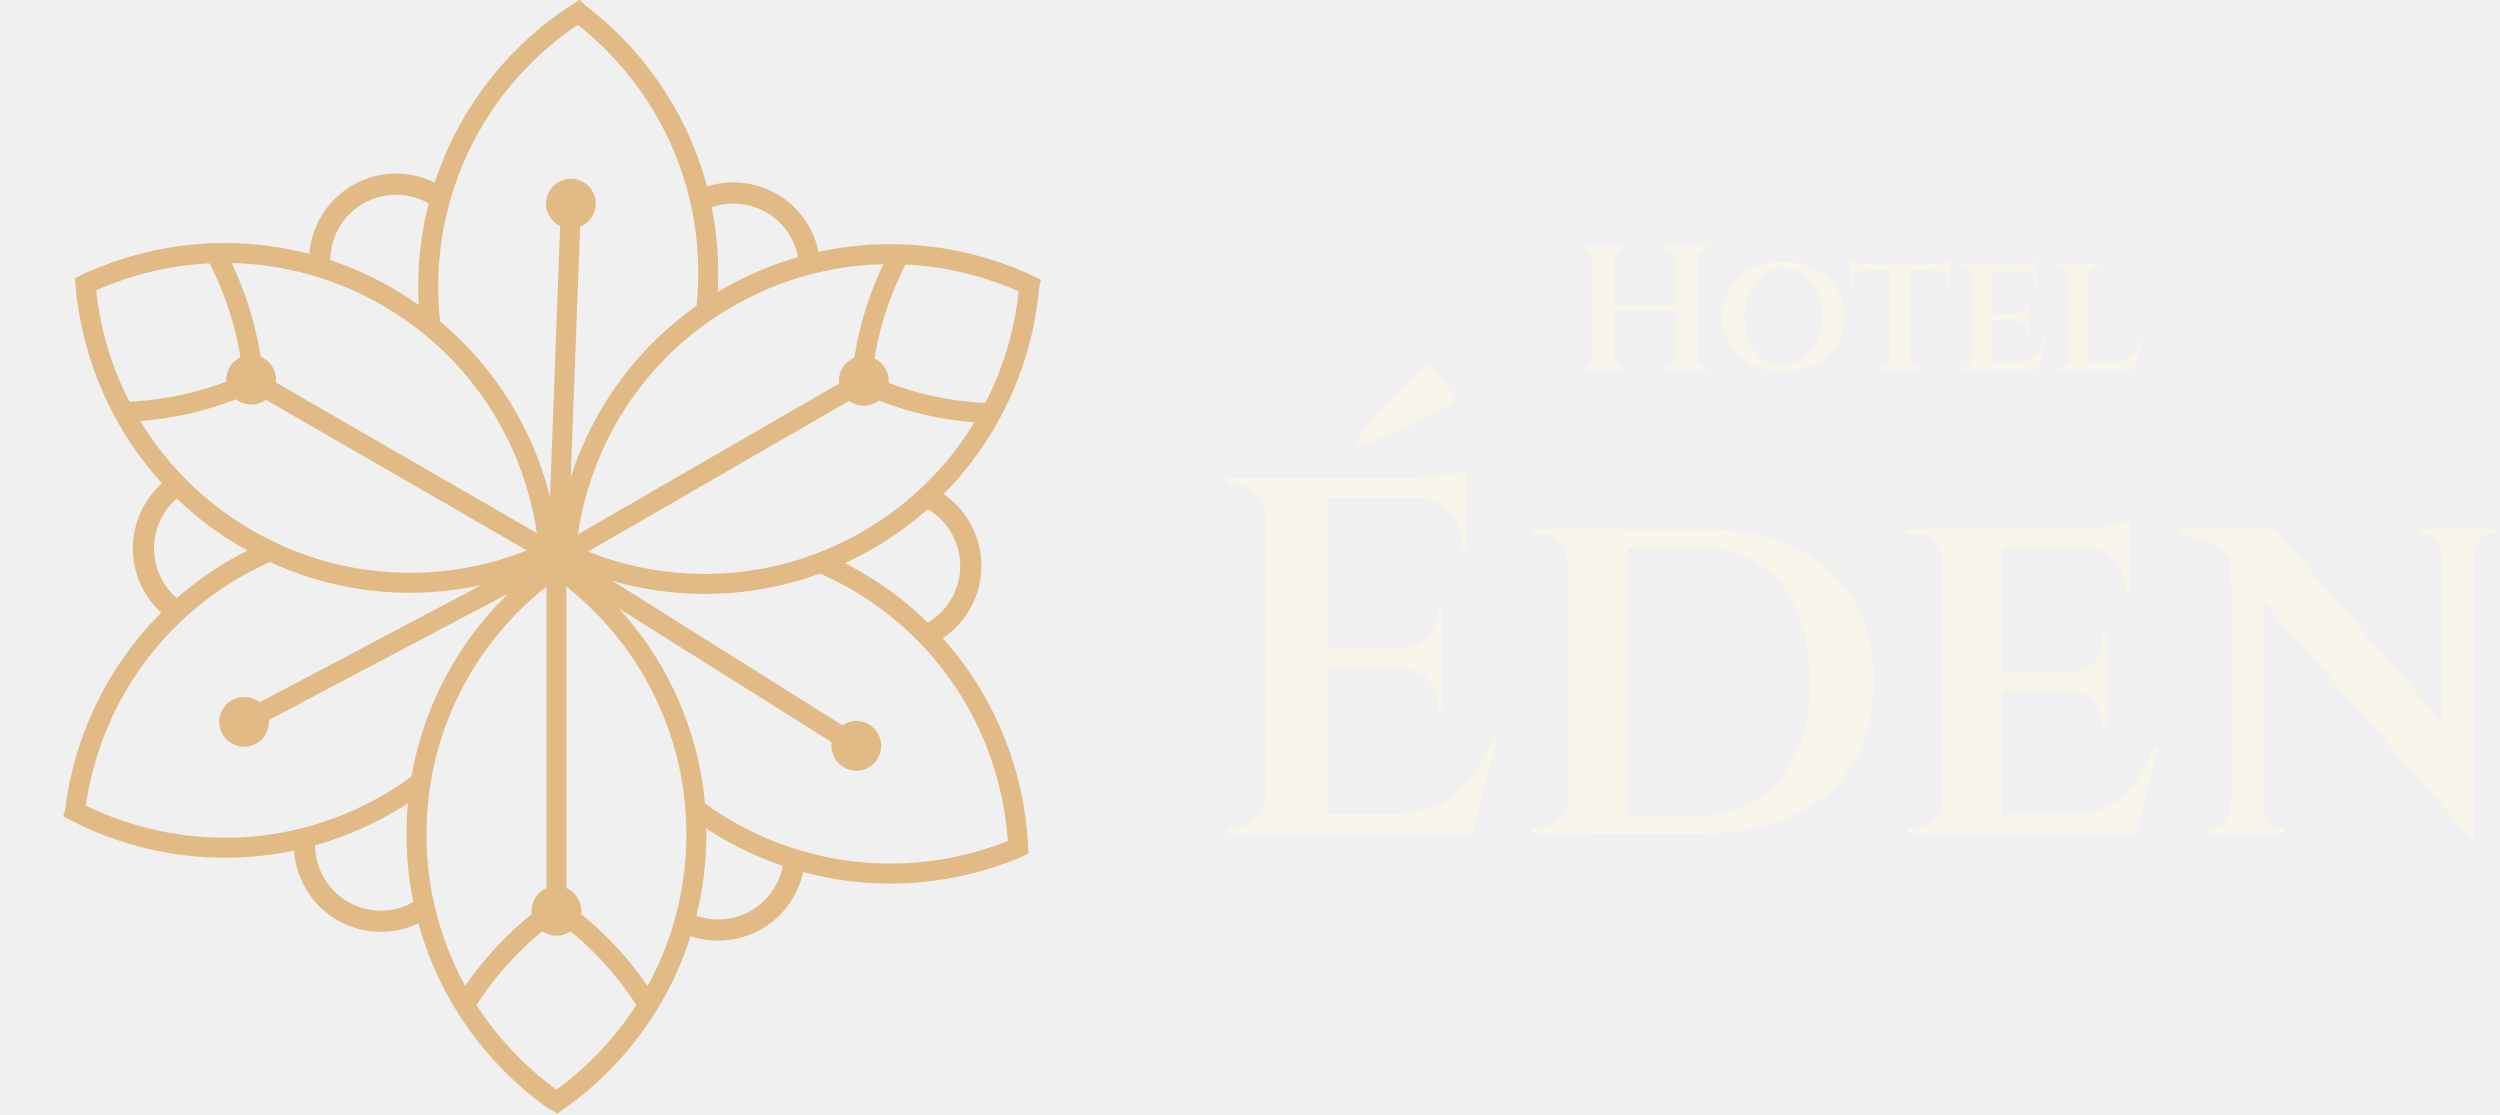
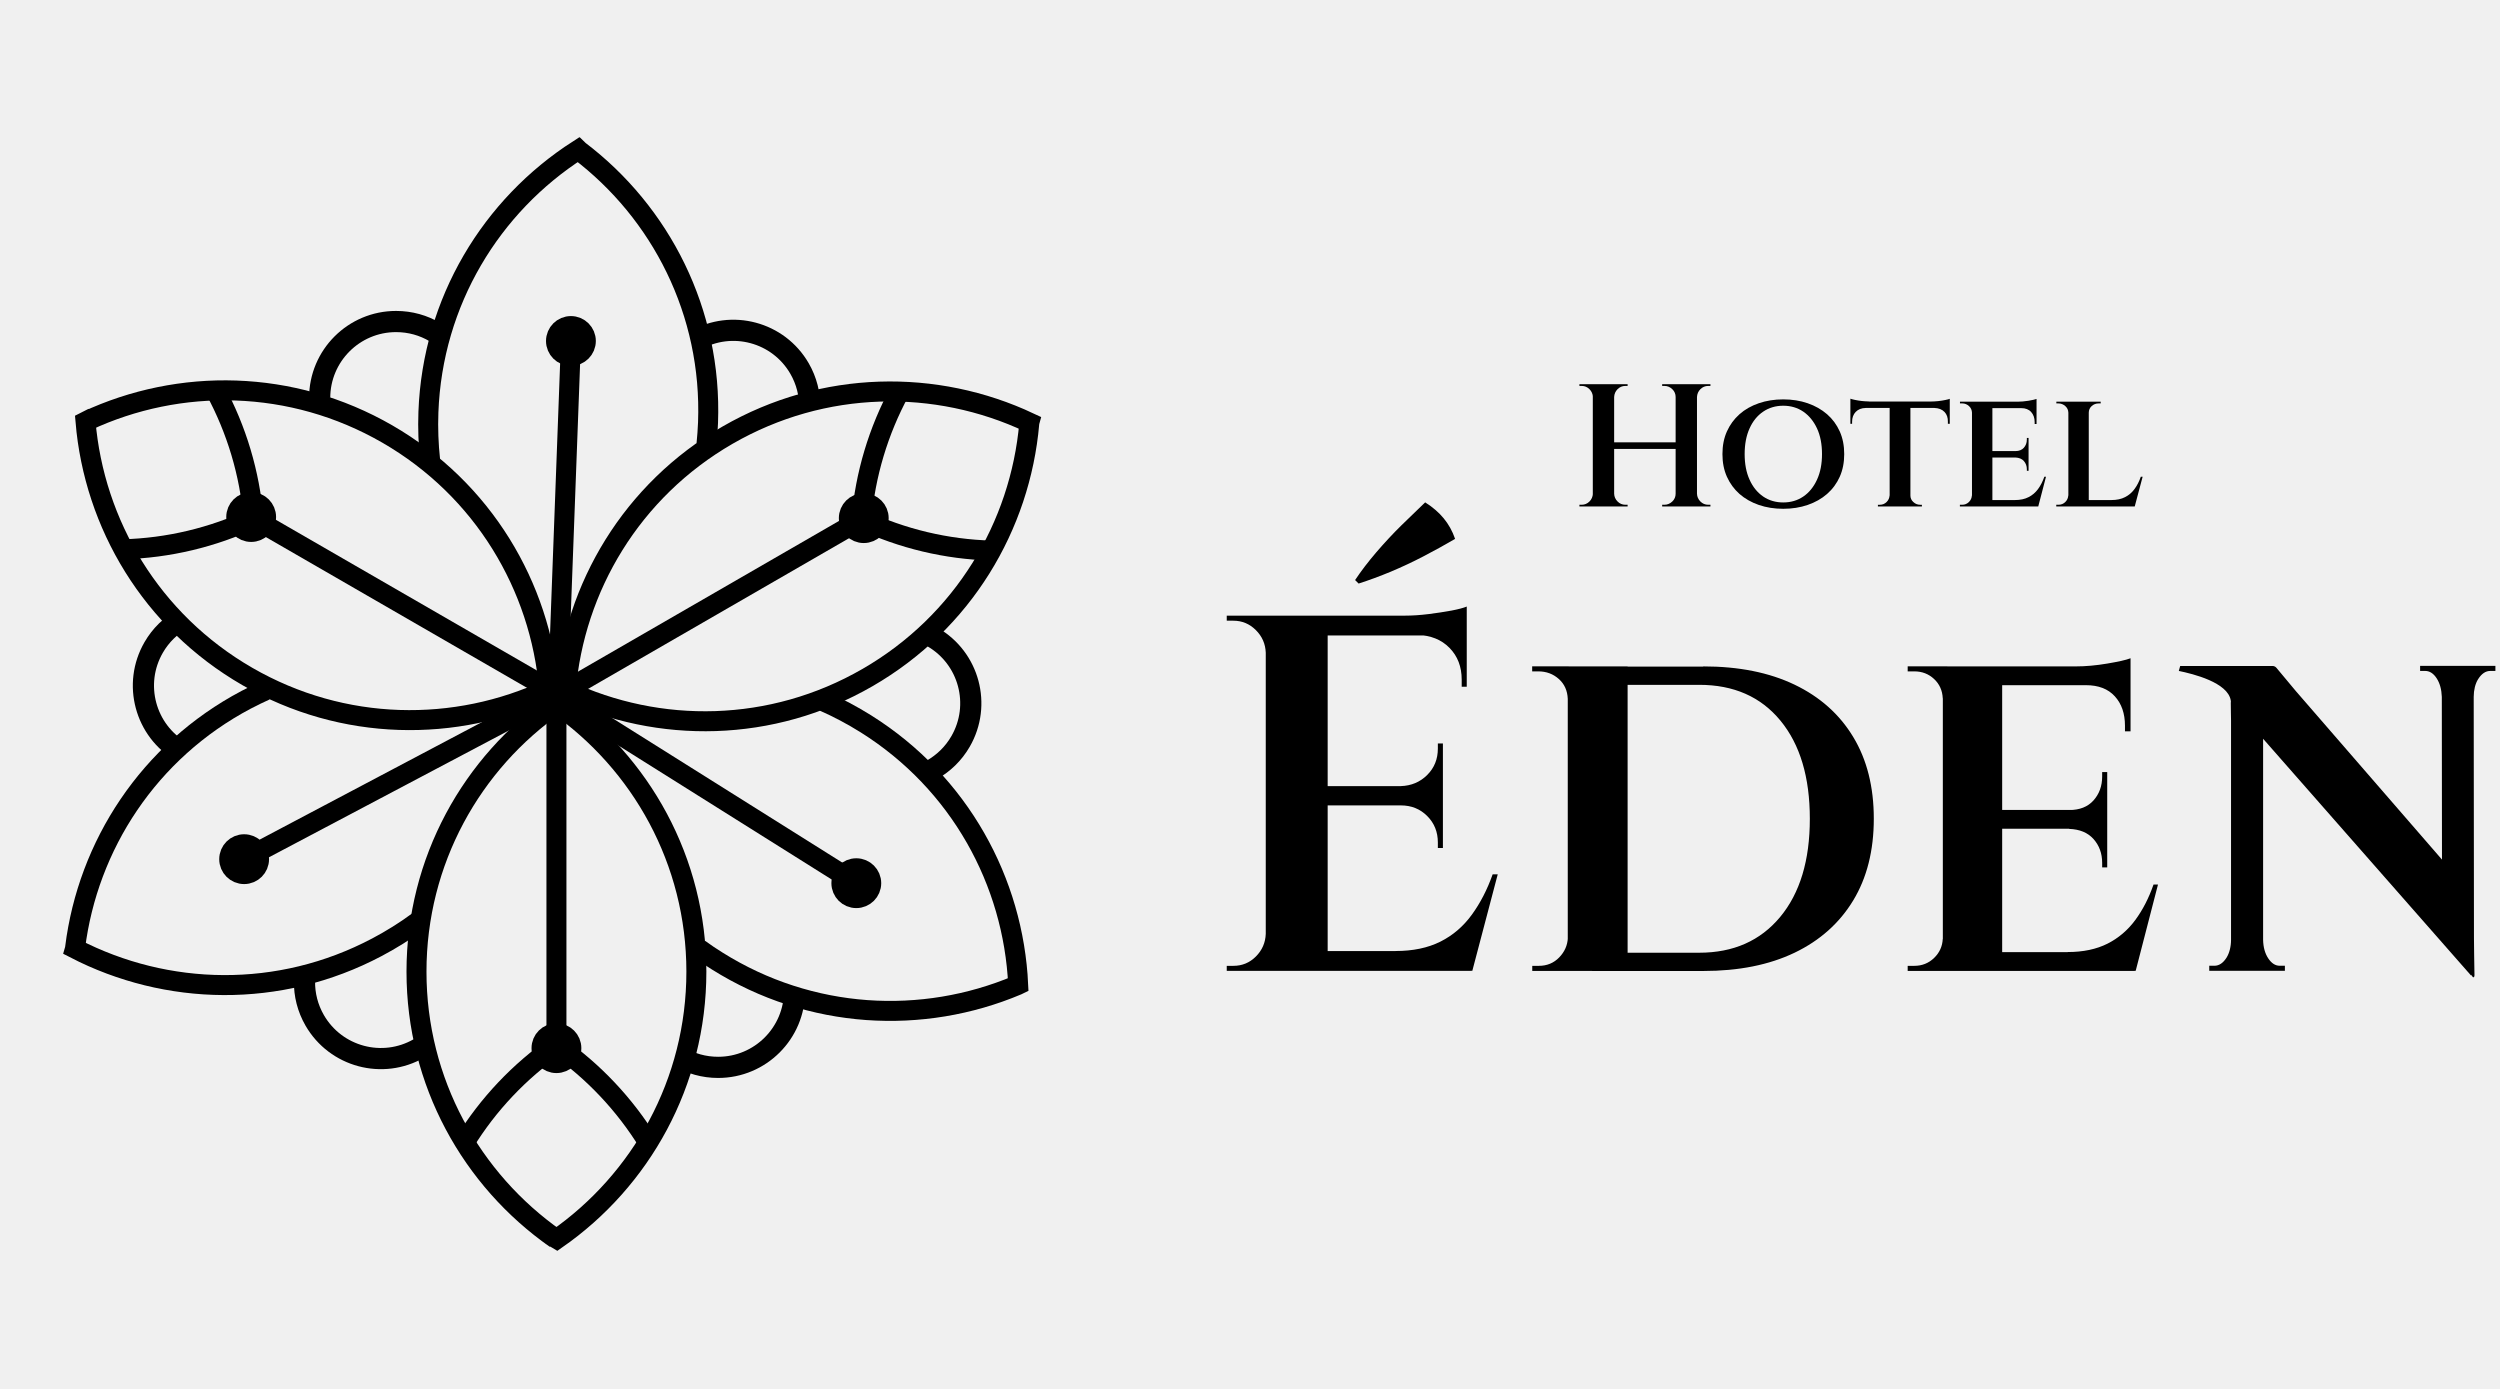
- <svg xmlns="http://www.w3.org/2000/svg" width="267" height="119" viewBox="0 0 267 119" fill="none">
-   <g clip-path="url(#clip0_11_348)">
-     <path d="M170.175 27.731H170.12C170.111 27.41 169.983 27.126 169.754 26.897C169.525 26.668 169.25 26.549 168.92 26.549H168.682V26.366H170.175V27.731ZM170.175 38.061V39.426H168.682V39.242H168.92C169.241 39.242 169.525 39.123 169.754 38.894C169.983 38.665 170.102 38.391 170.12 38.061H170.175ZM172.391 26.366V39.426H170.111V26.366H172.391ZM179.131 32.575V33.281H172.208V32.575H179.131ZM172.336 27.731V26.366H173.829V26.549H173.591C173.27 26.549 172.986 26.668 172.757 26.897C172.528 27.126 172.409 27.401 172.391 27.731H172.336ZM172.336 38.061H172.391C172.4 38.382 172.528 38.665 172.757 38.894C172.986 39.123 173.261 39.242 173.591 39.242H173.829V39.426H172.336V38.061ZM179.012 27.731H178.957C178.957 27.41 178.838 27.126 178.6 26.897C178.362 26.668 178.087 26.549 177.758 26.549H177.52V26.366H179.012V27.731ZM179.012 38.061V39.426H177.52V39.242H177.758C178.078 39.242 178.362 39.123 178.6 38.894C178.838 38.665 178.957 38.391 178.957 38.061H179.012ZM181.238 26.366V39.426H178.957V26.366H181.238ZM181.183 27.731V26.366H182.676V26.549H182.437C182.117 26.549 181.833 26.668 181.604 26.897C181.375 27.126 181.256 27.401 181.238 27.731H181.183ZM181.183 38.061H181.238C181.247 38.382 181.375 38.665 181.604 38.894C181.833 39.123 182.108 39.242 182.437 39.242H182.676V39.426H181.183V38.061Z" fill="#FAF5EB" />
-     <path d="M190.451 27.987C191.394 27.987 192.264 28.125 193.061 28.399C193.857 28.674 194.544 29.068 195.13 29.572C195.716 30.084 196.165 30.698 196.486 31.412C196.806 32.127 196.962 32.932 196.962 33.83C196.962 34.727 196.806 35.533 196.486 36.248C196.165 36.962 195.716 37.576 195.13 38.089C194.544 38.601 193.857 38.986 193.061 39.261C192.264 39.535 191.394 39.673 190.451 39.673C189.507 39.673 188.637 39.535 187.84 39.261C187.044 38.986 186.357 38.592 185.78 38.089C185.203 37.576 184.754 36.962 184.434 36.248C184.113 35.533 183.957 34.727 183.957 33.83C183.957 32.932 184.113 32.127 184.434 31.412C184.754 30.698 185.203 30.084 185.78 29.572C186.357 29.059 187.044 28.674 187.84 28.399C188.637 28.125 189.507 27.987 190.451 27.987ZM190.451 38.995C191.256 38.995 191.971 38.785 192.594 38.363C193.216 37.942 193.702 37.337 194.059 36.559C194.416 35.781 194.59 34.874 194.59 33.83C194.59 32.786 194.416 31.861 194.059 31.092C193.702 30.322 193.216 29.727 192.594 29.297C191.971 28.875 191.256 28.665 190.451 28.665C189.645 28.665 188.93 28.875 188.308 29.297C187.685 29.718 187.199 30.313 186.851 31.092C186.503 31.861 186.329 32.777 186.329 33.83C186.329 34.883 186.503 35.79 186.851 36.559C187.199 37.337 187.685 37.933 188.308 38.363C188.93 38.785 189.645 38.995 190.451 38.995Z" fill="#FAF5EB" />
-     <path d="M197.621 27.914C197.722 27.951 197.887 27.996 198.107 28.042C198.326 28.088 198.583 28.134 198.848 28.161C199.123 28.189 199.38 28.207 199.618 28.207L197.621 28.39V27.905V27.914ZM208.235 28.216V28.903H197.621V28.216H208.235ZM199.261 28.848V28.903C198.803 28.912 198.445 29.059 198.189 29.324C197.933 29.59 197.804 29.947 197.804 30.378V30.597H197.621V28.848H199.261ZM201.852 38.254V39.426H200.561V39.242H200.762C201.046 39.242 201.294 39.142 201.486 38.95C201.687 38.757 201.788 38.519 201.806 38.254H201.843H201.852ZM204.032 28.29V39.426H201.816V28.29H204.032ZM203.959 38.254H204.032C204.032 38.528 204.133 38.757 204.343 38.95C204.545 39.142 204.792 39.242 205.076 39.242H205.259V39.426H203.949V38.254H203.959ZM208.235 27.914V28.399L206.221 28.216C206.468 28.216 206.733 28.198 207.008 28.17C207.283 28.143 207.53 28.097 207.768 28.051C207.997 28.006 208.153 27.96 208.245 27.923L208.235 27.914ZM208.235 28.848V30.597H208.034V30.378C208.043 29.938 207.924 29.59 207.668 29.324C207.411 29.059 207.054 28.921 206.596 28.903V28.848H208.235Z" fill="#FAF5EB" />
-     <path d="M210.644 29.407H210.607C210.598 29.123 210.488 28.884 210.286 28.701C210.085 28.518 209.847 28.417 209.563 28.417H209.325V28.234H210.781L210.653 29.407H210.644ZM210.644 38.253L210.772 39.425H209.316V39.242H209.554C209.838 39.242 210.085 39.142 210.277 38.949C210.479 38.757 210.579 38.519 210.598 38.253H210.634H210.644ZM212.787 28.234V39.425H210.607V28.234H212.787ZM217.503 28.234V28.921H212.75V28.234H217.503ZM216.651 33.509V34.196H212.75V33.509H216.651ZM217.375 38.739L217.659 39.425H212.75V38.739H217.375ZM218.51 36.257L217.686 39.425H214.591L215.186 38.739C215.754 38.739 216.248 38.638 216.651 38.427C217.054 38.226 217.393 37.933 217.668 37.557C217.943 37.182 218.162 36.751 218.336 36.248H218.501L218.51 36.257ZM216.651 32.108V33.546H215.25V33.509C215.635 33.509 215.937 33.39 216.148 33.152C216.358 32.914 216.468 32.621 216.468 32.273V32.108H216.651ZM216.651 34.16V35.616H216.468V35.451C216.468 35.103 216.358 34.81 216.148 34.572C215.937 34.334 215.635 34.215 215.25 34.196V34.16H216.651ZM217.503 27.932V28.417L215.488 28.234C215.845 28.234 216.23 28.198 216.642 28.134C217.054 28.069 217.338 27.996 217.503 27.941V27.932ZM217.503 28.866V30.615H217.302V30.414C217.302 29.965 217.173 29.608 216.926 29.333C216.679 29.058 216.322 28.921 215.864 28.921V28.866H217.503Z" fill="#FAF5EB" />
-     <path d="M220.937 29.407H220.901C220.892 29.123 220.782 28.885 220.571 28.701C220.361 28.518 220.122 28.418 219.839 28.418H219.619V28.234H220.947V29.407H220.937ZM220.937 38.253L221.066 39.425H219.61V39.242H219.848C220.132 39.242 220.379 39.142 220.571 38.949C220.773 38.757 220.873 38.519 220.892 38.253H220.928H220.937ZM223.08 28.234V39.425H220.901V28.234H223.08ZM223.026 29.407V28.234H224.353V28.418H224.152C223.85 28.418 223.602 28.509 223.392 28.701C223.19 28.885 223.08 29.123 223.08 29.407H223.026ZM227.65 38.739L227.953 39.425H223.044V38.739H227.65ZM228.832 36.257L227.989 39.425H224.894L225.489 38.739C226.057 38.739 226.551 38.638 226.954 38.427C227.357 38.226 227.696 37.933 227.971 37.557C228.246 37.182 228.465 36.751 228.639 36.248H228.823L228.832 36.257Z" fill="#FAF5EB" />
-     <path d="M135.348 55.04H135.183C135.146 54.096 134.798 53.3 134.13 52.631C133.461 51.963 132.655 51.624 131.721 51.624H131.016V51.084H135.348V55.04ZM135.348 85.069V89.025H131.016V88.485H131.721C132.664 88.485 133.461 88.155 134.13 87.487C134.798 86.818 135.146 86.012 135.183 85.078H135.348V85.069ZM141.795 51.084V89.025H135.183V51.084H141.795ZM156.649 51.084V53.199H141.639V51.084H156.649ZM154.103 69.29V71.35H141.639V69.29H154.103ZM156.164 86.91L157.089 89.025H141.639V86.91H156.164ZM144.726 47.283C145.376 46.303 146.136 45.314 147.006 44.297C147.876 43.29 148.764 42.328 149.689 41.422C150.614 40.515 151.448 39.709 152.208 38.986C153.004 39.489 153.664 40.057 154.186 40.689C154.708 41.321 155.12 42.054 155.404 42.887C154.36 43.501 153.243 44.114 152.07 44.728C150.898 45.341 149.717 45.891 148.544 46.385C147.372 46.871 146.218 47.301 145.101 47.658L144.726 47.283ZM159.955 78.723L157.245 89.016H147.107L149.057 86.901C150.898 86.901 152.492 86.571 153.829 85.903C155.166 85.234 156.283 84.272 157.19 83.027C158.096 81.781 158.838 80.344 159.415 78.713H159.955V78.723ZM154.103 64.738V69.4H149.607V69.29C150.724 69.253 151.667 68.859 152.427 68.099C153.188 67.339 153.563 66.405 153.563 65.278V64.738H154.103ZM154.103 71.24V75.902H153.563V75.307C153.563 74.189 153.188 73.246 152.427 72.486C151.667 71.726 150.733 71.35 149.607 71.35V71.24H154.103ZM156.649 50.104V51.679L150.037 51.084C150.834 51.084 151.667 51.029 152.556 50.919C153.444 50.809 154.259 50.681 155.019 50.543C155.779 50.397 156.32 50.25 156.649 50.113V50.104ZM156.649 53.034V58.676H156.109V57.916C156.109 56.542 155.679 55.415 154.809 54.527C153.939 53.639 152.785 53.181 151.338 53.144V53.034H156.649Z" fill="#FAF5EB" />
-     <path d="M167.547 59.967H167.437C167.4 59.097 167.089 58.392 166.484 57.852C165.88 57.311 165.156 57.036 164.286 57.036H163.636V56.496H167.537V59.967H167.547ZM167.547 85.5V89.026H163.645V88.485H164.35C165.22 88.485 165.944 88.183 166.521 87.588C167.098 86.993 167.409 86.296 167.446 85.5H167.556H167.547ZM173.829 56.505V89.026H167.437V56.505H173.829ZM181.906 56.505C185.698 56.505 188.949 57.156 191.66 58.456C194.371 59.756 196.459 61.615 197.924 64.042C199.389 66.46 200.122 69.372 200.122 72.77C200.122 76.168 199.389 79.08 197.924 81.498C196.459 83.915 194.371 85.784 191.66 87.084C188.949 88.385 185.698 89.035 181.906 89.035H170.038L169.928 87.084H181.476C185.121 87.084 188.006 85.811 190.121 83.265C192.237 80.719 193.29 77.221 193.29 72.779C193.29 68.338 192.246 64.839 190.149 62.293C188.052 59.747 185.167 58.474 181.476 58.474H169.387V56.524H181.906V56.505Z" fill="#FAF5EB" />
-     <path d="M207.596 59.912H207.486C207.449 59.079 207.138 58.392 206.561 57.852C205.984 57.311 205.279 57.036 204.445 57.036H203.74V56.496H207.971L207.596 59.912ZM207.596 85.61L207.971 89.026H203.74V88.485H204.445C205.279 88.485 205.984 88.201 206.561 87.643C207.138 87.084 207.449 86.406 207.486 85.61H207.596ZM213.832 56.505V89.026H207.495V56.505H213.832ZM227.542 56.505V58.511H213.723V56.505H227.542ZM225.051 71.836V73.841H213.723V71.836H225.051ZM227.167 87.02L227.982 89.026H213.723V87.02H227.167ZM230.473 79.803L228.092 89.016H219.098L220.829 87.011C222.487 87.011 223.906 86.709 225.088 86.113C226.26 85.518 227.249 84.675 228.046 83.595C228.843 82.514 229.493 81.25 229.996 79.803H230.482H230.473ZM225.051 67.779V71.955H220.985V71.845C222.102 71.845 222.972 71.506 223.586 70.819C224.199 70.132 224.511 69.281 224.511 68.273V67.788H225.051V67.779ZM225.051 73.741V77.972H224.511V77.486C224.511 76.479 224.199 75.627 223.586 74.941C222.972 74.254 222.102 73.897 220.985 73.86V73.75H225.051V73.741ZM227.542 55.635V57.046L221.69 56.505C222.734 56.505 223.861 56.404 225.051 56.203C226.242 56.002 227.075 55.818 227.542 55.635ZM227.542 58.346V63.438H226.947V62.843C226.947 61.542 226.59 60.498 225.866 59.701C225.143 58.905 224.117 58.511 222.78 58.511V58.346H227.551H227.542Z" fill="#FAF5EB" />
-     <path d="M238.247 60.324C238.247 61.267 238.275 61.771 238.275 62.293V85.71C238.275 86.424 238.101 87.12 237.798 87.606C237.432 88.183 237.002 88.476 236.498 88.476H235.948V89.016H244.026V88.476H243.476C243 88.476 242.597 88.21 242.249 87.688C241.901 87.166 241.718 86.507 241.7 85.71V64.234L263.917 89.529V89.437L264.064 89.639C264.137 89.785 264.283 89.694 264.274 89.501C264.256 88.109 264.219 86.488 264.219 85.508L264.192 59.756C264.192 59.042 264.357 58.346 264.668 57.86C265.034 57.283 265.465 56.99 265.959 56.99H266.509V56.45H258.468V56.99H259.018C259.485 56.99 259.897 57.256 260.236 57.778C260.574 58.3 260.758 58.959 260.785 59.756L260.803 77.138L245.189 59.133C244.502 58.309 243.806 57.476 243.119 56.651C243.018 56.532 242.863 56.459 242.707 56.459H232.844C232.771 56.743 232.78 56.706 232.697 56.99C234.218 57.302 237.945 58.218 238.247 60.15C238.256 60.214 238.265 60.278 238.265 60.342L238.247 60.324Z" fill="#FAF5EB" />
-     <path d="M59.327 117.626C59.327 117.626 59.391 117.672 59.427 117.69C68.457 111.408 74.373 100.949 74.373 89.108C74.373 77.267 68.457 66.817 59.427 60.526C50.388 66.808 44.481 77.267 44.481 89.108C44.481 100.904 50.352 111.325 59.327 117.617V117.626Z" stroke="#E2BA86" stroke-width="2.134" stroke-miterlimit="10" />
-     <path d="M69.254 107.397C66.726 103.285 63.374 99.731 59.427 96.984C55.48 99.731 52.128 103.266 49.609 107.369" stroke="#E2BA86" stroke-width="2.134" stroke-miterlimit="10" />
-     <path d="M59.428 60.535V97.185" stroke="#E2BA86" stroke-width="2.134" stroke-miterlimit="10" />
-     <path d="M59.427 98.871C60.307 98.871 61.021 98.157 61.021 97.277C61.021 96.397 60.307 95.684 59.427 95.684C58.547 95.684 57.834 96.397 57.834 97.277C57.834 98.157 58.547 98.871 59.427 98.871Z" fill="#E2BA86" stroke="#E2BA86" stroke-width="2.134" stroke-miterlimit="10" />
-     <path d="M9.241 30.286C9.241 30.286 9.168 30.322 9.131 30.341C10.056 41.303 16.155 51.661 26.412 57.577C36.66 63.493 48.676 63.603 58.64 58.923C57.715 47.961 51.615 37.603 41.367 31.687C31.147 25.789 19.187 25.661 9.25 30.295L9.241 30.286Z" stroke="#E2BA86" stroke-width="2.134" stroke-miterlimit="10" />
-     <path d="M13.143 43.995C17.969 43.867 22.713 42.732 27.073 40.689C26.669 35.9 25.277 31.229 22.988 26.998" stroke="#E2BA86" stroke-width="2.134" stroke-miterlimit="10" />
-     <path d="M58.64 58.923L26.898 40.598" stroke="#E2BA86" stroke-width="2.134" stroke-miterlimit="10" />
-     <path d="M26.825 42.145C27.705 42.145 28.418 41.432 28.418 40.552C28.418 39.672 27.705 38.959 26.825 38.959C25.944 38.959 25.231 39.672 25.231 40.552C25.231 41.432 25.944 42.145 26.825 42.145Z" fill="#E2BA86" stroke="#E2BA86" stroke-width="2.134" stroke-miterlimit="10" />
-     <path d="M109.925 30.579C109.925 30.579 109.925 30.496 109.934 30.46C99.979 25.78 87.963 25.89 77.707 31.806C67.459 37.722 61.35 48.071 60.425 59.042C70.38 63.722 82.395 63.621 92.653 57.696C102.873 51.798 108.963 41.504 109.925 30.579Z" stroke="#E2BA86" stroke-width="2.134" stroke-miterlimit="10" />
-     <path d="M96.106 27.108C93.807 31.348 92.406 36.028 92.003 40.827C96.353 42.869 101.087 44.005 105.905 44.133" stroke="#E2BA86" stroke-width="2.134" stroke-miterlimit="10" />
-     <path d="M60.434 59.042L92.176 40.717" stroke="#E2BA86" stroke-width="2.134" stroke-miterlimit="10" />
-     <path d="M92.249 42.264C93.129 42.264 93.843 41.551 93.843 40.671C93.843 39.791 93.129 39.077 92.249 39.077C91.369 39.077 90.656 39.791 90.656 40.671C90.656 41.551 91.369 42.264 92.249 42.264Z" fill="#E2BA86" stroke="#E2BA86" stroke-width="2.134" stroke-miterlimit="10" />
-     <path d="M28.363 59.06C27.667 59.372 26.98 59.71 26.293 60.068C15.862 65.581 9.387 75.645 8.023 86.525C8.023 86.562 8.014 86.608 8.004 86.644C17.785 91.69 29.791 92.038 40.259 86.498C41.798 85.683 43.254 84.776 44.618 83.769" stroke="#E2BA86" stroke-width="2.134" stroke-miterlimit="10" />
-     <path d="M58.548 59.921L26.147 77.047" stroke="#E2BA86" stroke-width="2.134" stroke-miterlimit="10" />
-     <path d="M26.073 78.686C26.953 78.686 27.667 77.973 27.667 77.093C27.667 76.213 26.953 75.499 26.073 75.499C25.193 75.499 24.48 76.213 24.48 77.093C24.48 77.973 25.193 78.686 26.073 78.686Z" fill="#E2BA86" stroke="#E2BA86" stroke-width="2.134" stroke-miterlimit="10" />
-     <path d="M75.454 32.758C75.536 31.998 75.582 31.238 75.618 30.46C76.058 18.673 70.582 8.032 61.845 1.41C61.817 1.383 61.781 1.365 61.753 1.337C52.494 7.281 46.194 17.51 45.754 29.343C45.69 31.082 45.754 32.795 45.937 34.48" stroke="#E2BA86" stroke-width="2.134" stroke-miterlimit="10" />
-     <path d="M59.61 58.465L60.975 21.842" stroke="#E2BA86" stroke-width="2.134" stroke-miterlimit="10" />
-     <path d="M60.975 23.344C61.855 23.344 62.568 22.63 62.568 21.75C62.568 20.87 61.855 20.157 60.975 20.157C60.094 20.157 59.381 20.87 59.381 21.75C59.381 22.63 60.094 23.344 60.975 23.344Z" fill="#E2BA86" stroke="#E2BA86" stroke-width="2.134" stroke-miterlimit="10" />
-     <path d="M74.684 86.681C75.298 87.13 75.939 87.561 76.589 87.964C86.581 94.237 98.532 94.814 108.634 90.555C108.67 90.537 108.707 90.528 108.743 90.51C108.231 79.52 102.516 68.942 92.497 62.651C91.022 61.726 89.502 60.92 87.955 60.242" stroke="#E2BA86" stroke-width="2.134" stroke-miterlimit="10" />
-     <path d="M60.343 60.114L91.38 79.611" stroke="#E2BA86" stroke-width="2.134" stroke-miterlimit="10" />
-     <path d="M91.453 81.251C92.333 81.251 93.047 80.537 93.047 79.657C93.047 78.777 92.333 78.064 91.453 78.064C90.573 78.064 89.86 78.777 89.86 79.657C89.86 80.537 90.573 81.251 91.453 81.251Z" fill="#E2BA86" stroke="#E2BA86" stroke-width="2.134" stroke-miterlimit="10" />
-     <path d="M84.858 91.168C84.858 95.674 81.204 99.328 76.698 99.328C75.178 99.328 73.758 98.916 72.54 98.193" stroke="#E2BA86" stroke-width="2.262" stroke-miterlimit="10" />
-     <path d="M44.756 97.296C40.855 99.548 35.864 98.211 33.611 94.31C32.851 92.991 32.503 91.553 32.521 90.143" stroke="#E2BA86" stroke-width="2.262" stroke-miterlimit="10" />
-     <path d="M19.396 65.627C15.495 63.374 14.158 58.383 16.411 54.482C17.171 53.163 18.242 52.146 19.47 51.45" stroke="#E2BA86" stroke-width="2.262" stroke-miterlimit="10" />
-     <path d="M34.141 27.831C34.141 23.326 37.795 19.672 42.3 19.672C43.821 19.672 45.24 20.084 46.458 20.807" stroke="#E2BA86" stroke-width="2.262" stroke-miterlimit="10" />
-     <path d="M74.245 21.705C78.146 19.452 83.137 20.789 85.39 24.69C86.15 26.009 86.498 27.447 86.48 28.857" stroke="#E2BA86" stroke-width="2.262" stroke-miterlimit="10" />
-     <path d="M99.603 53.373C103.504 55.626 104.841 60.617 102.588 64.518C101.828 65.837 100.757 66.854 99.53 67.55" stroke="#E2BA86" stroke-width="2.262" stroke-miterlimit="10" />
+ <svg xmlns="http://www.w3.org/2000/svg" width="180" height="100" viewBox="0 0 267 119" fill="none">
+   <g clip-path="url(#clip0_74_2)">
+     <path d="M170.175 27.731H170.12C170.111 27.41 169.982 27.126 169.753 26.897C169.524 26.668 169.25 26.549 168.92 26.549H168.682V26.366H170.175V27.731ZM170.175 38.061V39.426H168.682V39.242H168.92C169.241 39.242 169.524 39.123 169.753 38.894C169.982 38.665 170.101 38.391 170.12 38.061H170.175ZM172.391 26.366V39.426H170.111V26.366H172.391ZM179.131 32.575V33.281H172.208V32.575H179.131ZM172.336 27.731V26.366H173.829V26.549H173.591C173.27 26.549 172.986 26.668 172.757 26.897C172.528 27.126 172.409 27.401 172.391 27.731H172.336ZM172.336 38.061H172.391C172.4 38.382 172.528 38.665 172.757 38.894C172.986 39.123 173.261 39.242 173.591 39.242H173.829V39.426H172.336V38.061ZM179.012 27.731H178.957C178.957 27.41 178.838 27.126 178.6 26.897C178.362 26.668 178.087 26.549 177.758 26.549H177.519V26.366H179.012V27.731ZM179.012 38.061V39.426H177.519V39.242H177.758C178.078 39.242 178.362 39.123 178.6 38.894C178.838 38.665 178.957 38.391 178.957 38.061H179.012ZM181.238 26.366V39.426H178.957V26.366H181.238ZM181.183 27.731V26.366H182.675V26.549H182.437C182.117 26.549 181.833 26.668 181.604 26.897C181.375 27.126 181.256 27.401 181.238 27.731H181.183ZM181.183 38.061H181.238C181.247 38.382 181.375 38.665 181.604 38.894C181.833 39.123 182.108 39.242 182.437 39.242H182.675V39.426H181.183V38.061Z" fill="black" />
+     <path d="M190.45 27.987C191.394 27.987 192.264 28.125 193.06 28.399C193.857 28.674 194.544 29.068 195.13 29.572C195.716 30.084 196.165 30.698 196.486 31.412C196.806 32.127 196.962 32.932 196.962 33.83C196.962 34.727 196.806 35.533 196.486 36.248C196.165 36.962 195.716 37.576 195.13 38.089C194.544 38.601 193.857 38.986 193.06 39.261C192.264 39.535 191.394 39.673 190.45 39.673C189.507 39.673 188.637 39.535 187.84 39.261C187.044 38.986 186.357 38.592 185.78 38.089C185.203 37.576 184.754 36.962 184.433 36.248C184.113 35.533 183.957 34.727 183.957 33.83C183.957 32.932 184.113 32.127 184.433 31.412C184.754 30.698 185.203 30.084 185.78 29.572C186.357 29.059 187.044 28.674 187.84 28.399C188.637 28.125 189.507 27.987 190.45 27.987ZM190.45 38.995C191.256 38.995 191.971 38.785 192.593 38.363C193.216 37.942 193.701 37.337 194.059 36.559C194.416 35.781 194.59 34.874 194.59 33.83C194.59 32.786 194.416 31.861 194.059 31.092C193.701 30.322 193.216 29.727 192.593 29.297C191.971 28.875 191.256 28.665 190.45 28.665C189.644 28.665 188.93 28.875 188.307 29.297C187.685 29.718 187.199 30.313 186.851 31.092C186.503 31.861 186.329 32.777 186.329 33.83C186.329 34.883 186.503 35.79 186.851 36.559C187.199 37.337 187.685 37.933 188.307 38.363C188.93 38.785 189.644 38.995 190.45 38.995Z" fill="black" />
+     <path d="M197.621 27.914C197.722 27.951 197.887 27.996 198.106 28.042C198.326 28.088 198.583 28.134 198.848 28.161C199.123 28.189 199.379 28.207 199.618 28.207L197.621 28.39V27.905V27.914ZM208.235 28.216V28.903H197.621V28.216H208.235ZM199.26 28.848V28.903C198.802 28.912 198.445 29.059 198.189 29.324C197.932 29.59 197.804 29.947 197.804 30.378V30.597H197.621V28.848H199.26ZM201.852 38.254V39.426H200.561V39.243H200.762C201.046 39.243 201.293 39.142 201.486 38.95C201.687 38.757 201.788 38.519 201.806 38.254H201.843H201.852ZM204.032 28.29V39.426H201.815V28.29H204.032ZM203.958 38.254H204.032C204.032 38.528 204.132 38.757 204.343 38.95C204.545 39.142 204.792 39.243 205.076 39.243H205.259V39.426H203.949V38.254H203.958ZM208.235 27.914V28.399L206.221 28.216C206.468 28.216 206.733 28.198 207.008 28.17C207.283 28.143 207.53 28.097 207.768 28.051C207.997 28.006 208.153 27.96 208.244 27.923L208.235 27.914ZM208.235 28.848V30.597H208.034V30.378C208.043 29.938 207.924 29.59 207.668 29.324C207.411 29.059 207.054 28.921 206.596 28.903V28.848H208.235Z" fill="black" />
+     <path d="M210.644 29.407H210.607C210.598 29.123 210.488 28.885 210.286 28.701C210.085 28.518 209.847 28.418 209.563 28.418H209.325V28.234H210.781L210.653 29.407H210.644ZM210.644 38.253L210.772 39.425H209.316V39.242H209.554C209.838 39.242 210.085 39.142 210.277 38.949C210.479 38.757 210.579 38.519 210.598 38.253H210.634H210.644ZM212.787 28.234V39.425H210.607V28.234H212.787ZM217.503 28.234V28.921H212.75V28.234H217.503ZM216.651 33.509V34.196H212.75V33.509H216.651ZM217.375 38.739L217.659 39.425H212.75V38.739H217.375ZM218.51 36.257L217.686 39.425H214.591L215.186 38.739C215.754 38.739 216.248 38.638 216.651 38.427C217.054 38.226 217.393 37.933 217.668 37.557C217.943 37.182 218.162 36.751 218.336 36.248H218.501L218.51 36.257ZM216.651 32.108V33.546H215.25V33.509C215.635 33.509 215.937 33.39 216.148 33.152C216.358 32.914 216.468 32.621 216.468 32.273V32.108H216.651ZM216.651 34.16V35.616H216.468V35.451C216.468 35.103 216.358 34.81 216.148 34.572C215.937 34.334 215.635 34.215 215.25 34.196V34.16H216.651ZM217.503 27.932V28.418L215.488 28.234C215.845 28.234 216.23 28.198 216.642 28.134C217.054 28.07 217.338 27.996 217.503 27.941V27.932ZM217.503 28.866V30.615H217.302V30.414C217.302 29.965 217.173 29.608 216.926 29.333C216.679 29.059 216.322 28.921 215.864 28.921V28.866H217.503Z" fill="black" />
+     <path d="M220.937 29.407H220.901C220.892 29.123 220.782 28.885 220.571 28.701C220.36 28.518 220.122 28.418 219.838 28.418H219.619V28.234H220.946V29.407H220.937ZM220.937 38.253L221.066 39.426H219.609V39.242H219.847C220.131 39.242 220.379 39.142 220.571 38.949C220.772 38.757 220.873 38.519 220.891 38.253H220.928H220.937ZM223.08 28.234V39.426H220.901V28.234H223.08ZM223.025 29.407V28.234H224.353V28.418H224.152C223.85 28.418 223.602 28.509 223.392 28.701C223.19 28.885 223.08 29.123 223.08 29.407H223.025ZM227.65 38.739L227.952 39.426H223.044V38.739H227.65ZM228.832 36.257L227.989 39.426H224.894L225.489 38.739C226.057 38.739 226.551 38.638 226.954 38.427C227.357 38.226 227.696 37.933 227.971 37.557C228.245 37.182 228.465 36.751 228.639 36.248H228.822L228.832 36.257Z" fill="black" />
+     <path d="M135.347 55.04H135.183C135.146 54.097 134.798 53.3 134.129 52.631C133.461 51.963 132.655 51.624 131.721 51.624H131.016V51.084H135.347V55.04ZM135.347 85.069V89.025H131.016V88.485H131.721C132.664 88.485 133.461 88.156 134.129 87.487C134.798 86.818 135.146 86.013 135.183 85.078H135.347V85.069ZM141.795 51.084V89.025H135.183V51.084H141.795ZM156.649 51.084V53.199H141.639V51.084H156.649ZM154.103 69.29V71.35H141.639V69.29H154.103ZM156.164 86.91L157.089 89.025H141.639V86.91H156.164ZM144.725 47.283C145.375 46.303 146.136 45.314 147.006 44.297C147.876 43.29 148.764 42.328 149.689 41.422C150.614 40.515 151.447 39.709 152.207 38.986C153.004 39.489 153.664 40.057 154.186 40.689C154.708 41.321 155.12 42.054 155.404 42.887C154.36 43.501 153.242 44.114 152.07 44.728C150.898 45.342 149.716 45.891 148.544 46.386C147.372 46.871 146.218 47.301 145.101 47.658L144.725 47.283ZM159.955 78.723L157.244 89.016H147.106L149.057 86.901C150.898 86.901 152.491 86.571 153.828 85.903C155.165 85.234 156.283 84.272 157.189 83.027C158.096 81.781 158.838 80.344 159.415 78.713H159.955V78.723ZM154.103 64.738V69.4H149.607V69.29C150.724 69.253 151.667 68.859 152.427 68.099C153.187 67.339 153.563 66.405 153.563 65.279V64.738H154.103ZM154.103 71.24V75.902H153.563V75.307C153.563 74.189 153.187 73.246 152.427 72.486C151.667 71.726 150.733 71.35 149.607 71.35V71.24H154.103ZM156.649 50.104V51.679L150.037 51.084C150.834 51.084 151.667 51.029 152.555 50.919C153.444 50.809 154.259 50.681 155.019 50.543C155.779 50.397 156.319 50.25 156.649 50.113V50.104ZM156.649 53.034V58.676H156.109V57.916C156.109 56.542 155.678 55.415 154.808 54.527C153.938 53.639 152.784 53.181 151.337 53.144V53.034H156.649Z" fill="black" />
+     <path d="M167.546 59.967H167.437C167.4 59.097 167.089 58.392 166.484 57.852C165.88 57.311 165.156 57.036 164.286 57.036H163.636V56.496H167.537V59.967H167.546ZM167.546 85.5V89.026H163.645V88.485H164.35C165.22 88.485 165.944 88.183 166.521 87.588C167.098 86.993 167.409 86.296 167.446 85.5H167.556H167.546ZM173.829 56.505V89.026H167.437V56.505H173.829ZM181.906 56.505C185.698 56.505 188.949 57.156 191.66 58.456C194.37 59.756 196.459 61.615 197.924 64.042C199.389 66.46 200.122 69.372 200.122 72.77C200.122 76.168 199.389 79.08 197.924 81.498C196.459 83.915 194.37 85.784 191.66 87.084C188.949 88.385 185.698 89.035 181.906 89.035H170.037L169.928 87.084H181.476C185.121 87.084 188.006 85.811 190.121 83.265C192.237 80.719 193.29 77.221 193.29 72.779C193.29 68.338 192.246 64.839 190.149 62.293C188.051 59.747 185.167 58.474 181.476 58.474H169.387V56.524H181.906V56.505Z" fill="black" />
+     <path d="M207.596 59.912H207.486C207.449 59.079 207.138 58.392 206.561 57.852C205.984 57.311 205.279 57.036 204.445 57.036H203.74V56.496H207.971L207.596 59.912ZM207.596 85.61L207.971 89.026H203.74V88.485H204.445C205.279 88.485 205.984 88.201 206.561 87.643C207.138 87.084 207.449 86.406 207.486 85.61H207.596ZM213.832 56.505V89.026H207.495V56.505H213.832ZM227.542 56.505V58.511H213.723V56.505H227.542ZM225.051 71.836V73.842H213.723V71.836H225.051ZM227.167 87.02L227.982 89.026H213.723V87.02H227.167ZM230.473 79.803L228.092 89.016H219.098L220.829 87.011C222.487 87.011 223.906 86.709 225.088 86.113C226.26 85.518 227.249 84.676 228.046 83.595C228.843 82.514 229.493 81.251 229.996 79.803H230.482H230.473ZM225.051 67.779V71.955H220.985V71.845C222.102 71.845 222.972 71.506 223.586 70.819C224.199 70.133 224.511 69.281 224.511 68.273V67.788H225.051V67.779ZM225.051 73.741V77.972H224.511V77.487C224.511 76.479 224.199 75.627 223.586 74.941C222.972 74.254 222.102 73.897 220.985 73.86V73.75H225.051V73.741ZM227.542 55.635V57.046L221.69 56.505C222.734 56.505 223.861 56.405 225.051 56.203C226.242 56.002 227.075 55.819 227.542 55.635ZM227.542 58.346V63.438H226.947V62.843C226.947 61.542 226.59 60.498 225.866 59.702C225.143 58.905 224.117 58.511 222.78 58.511V58.346H227.551H227.542Z" fill="black" />
+     <path d="M238.247 60.324C238.247 61.267 238.275 61.771 238.275 62.293V85.71C238.275 86.424 238.101 87.121 237.798 87.606C237.432 88.183 237.002 88.476 236.498 88.476H235.948V89.016H244.026V88.476H243.476C243 88.476 242.597 88.21 242.249 87.688C241.901 87.166 241.718 86.507 241.7 85.71V64.234L263.917 89.529V89.438L264.064 89.639C264.137 89.785 264.283 89.694 264.274 89.502C264.256 88.109 264.219 86.489 264.219 85.509L264.192 59.756C264.192 59.042 264.357 58.346 264.668 57.86C265.034 57.283 265.465 56.99 265.959 56.99H266.509V56.45H258.468V56.99H259.018C259.485 56.99 259.897 57.256 260.236 57.778C260.574 58.3 260.758 58.959 260.785 59.756L260.803 77.138L245.189 59.133C244.502 58.309 243.806 57.476 243.119 56.652C243.018 56.532 242.863 56.459 242.707 56.459H232.844C232.771 56.743 232.78 56.706 232.697 56.99C234.218 57.302 237.945 58.218 238.247 60.15C238.256 60.214 238.265 60.278 238.265 60.342L238.247 60.324Z" fill="black" />
+     <path d="M59.326 117.626C59.326 117.626 59.39 117.672 59.427 117.69C68.457 111.408 74.373 100.949 74.373 89.108C74.373 77.267 68.457 66.817 59.427 60.526C50.388 66.808 44.481 77.267 44.481 89.108C44.481 100.904 50.351 111.325 59.326 117.617V117.626Z" stroke="black" stroke-width="2.134" stroke-miterlimit="10" />
+     <path d="M69.253 107.397C66.726 103.285 63.374 99.731 59.427 96.984C55.48 99.731 52.128 103.266 49.609 107.369" stroke="black" stroke-width="2.134" stroke-miterlimit="10" />
+     <path d="M59.428 60.535V97.185" stroke="black" stroke-width="2.134" stroke-miterlimit="10" />
+     <path d="M59.427 98.871C60.307 98.871 61.021 98.157 61.021 97.277C61.021 96.397 60.307 95.684 59.427 95.684C58.547 95.684 57.834 96.397 57.834 97.277C57.834 98.157 58.547 98.871 59.427 98.871Z" fill="black" stroke="black" stroke-width="2.134" stroke-miterlimit="10" />
+     <path d="M9.241 30.286C9.241 30.286 9.167 30.322 9.131 30.341C10.056 41.303 16.155 51.661 26.412 57.577C36.66 63.493 48.675 63.603 58.639 58.923C57.714 47.961 51.615 37.603 41.367 31.687C31.147 25.789 19.186 25.661 9.25 30.295L9.241 30.286Z" stroke="black" stroke-width="2.134" stroke-miterlimit="10" />
+     <path d="M13.143 43.995C17.969 43.867 22.713 42.732 27.072 40.689C26.669 35.9 25.277 31.229 22.988 26.998" stroke="black" stroke-width="2.134" stroke-miterlimit="10" />
+     <path d="M58.64 58.923L26.898 40.598" stroke="black" stroke-width="2.134" stroke-miterlimit="10" />
+     <path d="M26.824 42.145C27.704 42.145 28.418 41.432 28.418 40.552C28.418 39.672 27.704 38.959 26.824 38.959C25.944 38.959 25.231 39.672 25.231 40.552C25.231 41.432 25.944 42.145 26.824 42.145Z" fill="black" stroke="black" stroke-width="2.134" stroke-miterlimit="10" />
+     <path d="M109.924 30.579C109.924 30.579 109.924 30.497 109.934 30.46C99.979 25.78 87.963 25.89 77.706 31.806C67.458 37.722 61.35 48.071 60.425 59.042C70.38 63.722 82.395 63.621 92.652 57.696C102.873 51.798 108.963 41.505 109.924 30.579Z" stroke="black" stroke-width="2.134" stroke-miterlimit="10" />
+     <path d="M96.105 27.108C93.807 31.348 92.405 36.028 92.002 40.827C96.353 42.869 101.087 44.005 105.904 44.133" stroke="black" stroke-width="2.134" stroke-miterlimit="10" />
+     <path d="M60.434 59.042L92.176 40.717" stroke="black" stroke-width="2.134" stroke-miterlimit="10" />
+     <path d="M92.249 42.264C93.129 42.264 93.843 41.551 93.843 40.671C93.843 39.791 93.129 39.078 92.249 39.078C91.369 39.078 90.656 39.791 90.656 40.671C90.656 41.551 91.369 42.264 92.249 42.264Z" fill="black" stroke="black" stroke-width="2.134" stroke-miterlimit="10" />
+     <path d="M28.363 59.06C27.667 59.371 26.98 59.71 26.293 60.068C15.862 65.581 9.387 75.645 8.023 86.525C8.023 86.562 8.014 86.608 8.004 86.644C17.785 91.69 29.791 92.038 40.259 86.498C41.798 85.683 43.254 84.776 44.618 83.769" stroke="black" stroke-width="2.134" stroke-miterlimit="10" />
+     <path d="M58.548 59.921L26.147 77.047" stroke="black" stroke-width="2.134" stroke-miterlimit="10" />
+     <path d="M26.074 78.686C26.954 78.686 27.667 77.973 27.667 77.093C27.667 76.213 26.954 75.499 26.074 75.499C25.194 75.499 24.48 76.213 24.48 77.093C24.48 77.973 25.194 78.686 26.074 78.686Z" fill="black" stroke="black" stroke-width="2.134" stroke-miterlimit="10" />
+     <path d="M75.454 32.758C75.536 31.998 75.582 31.238 75.618 30.46C76.058 18.673 70.582 8.032 61.845 1.41C61.817 1.383 61.781 1.365 61.753 1.337C52.494 7.281 46.194 17.51 45.754 29.343C45.69 31.082 45.754 32.795 45.937 34.48" stroke="black" stroke-width="2.134" stroke-miterlimit="10" />
+     <path d="M59.61 58.465L60.975 21.842" stroke="black" stroke-width="2.134" stroke-miterlimit="10" />
+     <path d="M60.975 23.344C61.855 23.344 62.568 22.63 62.568 21.75C62.568 20.87 61.855 20.157 60.975 20.157C60.094 20.157 59.381 20.87 59.381 21.75C59.381 22.63 60.094 23.344 60.975 23.344Z" fill="black" stroke="black" stroke-width="2.134" stroke-miterlimit="10" />
+     <path d="M74.685 86.681C75.298 87.13 75.939 87.561 76.589 87.964C86.581 94.237 98.532 94.814 108.634 90.555C108.67 90.537 108.707 90.528 108.743 90.51C108.231 79.52 102.516 68.942 92.497 62.651C91.023 61.726 89.502 60.92 87.955 60.242" stroke="black" stroke-width="2.134" stroke-miterlimit="10" />
+     <path d="M60.343 60.114L91.38 79.611" stroke="black" stroke-width="2.134" stroke-miterlimit="10" />
+     <path d="M91.453 81.251C92.333 81.251 93.047 80.537 93.047 79.657C93.047 78.777 92.333 78.064 91.453 78.064C90.573 78.064 89.86 78.777 89.86 79.657C89.86 80.537 90.573 81.251 91.453 81.251Z" fill="black" stroke="black" stroke-width="2.134" stroke-miterlimit="10" />
+     <path d="M84.858 91.168C84.858 95.674 81.204 99.328 76.698 99.328C75.178 99.328 73.758 98.916 72.54 98.193" stroke="black" stroke-width="2.262" stroke-miterlimit="10" />
+     <path d="M44.756 97.296C40.855 99.549 35.864 98.211 33.611 94.31C32.85 92.991 32.502 91.553 32.521 90.143" stroke="black" stroke-width="2.262" stroke-miterlimit="10" />
+     <path d="M19.396 65.627C15.495 63.374 14.158 58.383 16.411 54.482C17.171 53.163 18.242 52.146 19.47 51.45" stroke="black" stroke-width="2.262" stroke-miterlimit="10" />
+     <path d="M34.141 27.831C34.141 23.326 37.795 19.672 42.3 19.672C43.821 19.672 45.24 20.084 46.458 20.807" stroke="black" stroke-width="2.262" stroke-miterlimit="10" />
+     <path d="M74.245 21.705C78.146 19.452 83.137 20.789 85.39 24.69C86.15 26.009 86.498 27.447 86.48 28.857" stroke="black" stroke-width="2.262" stroke-miterlimit="10" />
+     <path d="M99.603 53.373C103.504 55.626 104.841 60.617 102.588 64.519C101.828 65.837 100.757 66.854 99.529 67.55" stroke="black" stroke-width="2.262" stroke-miterlimit="10" />
  </g>
  <defs>
-     <clipPath id="clip0_11_348">
+     <clipPath id="clip0_74_2">
      <rect width="266.5" height="119" fill="white" />
    </clipPath>
  </defs>
</svg>
